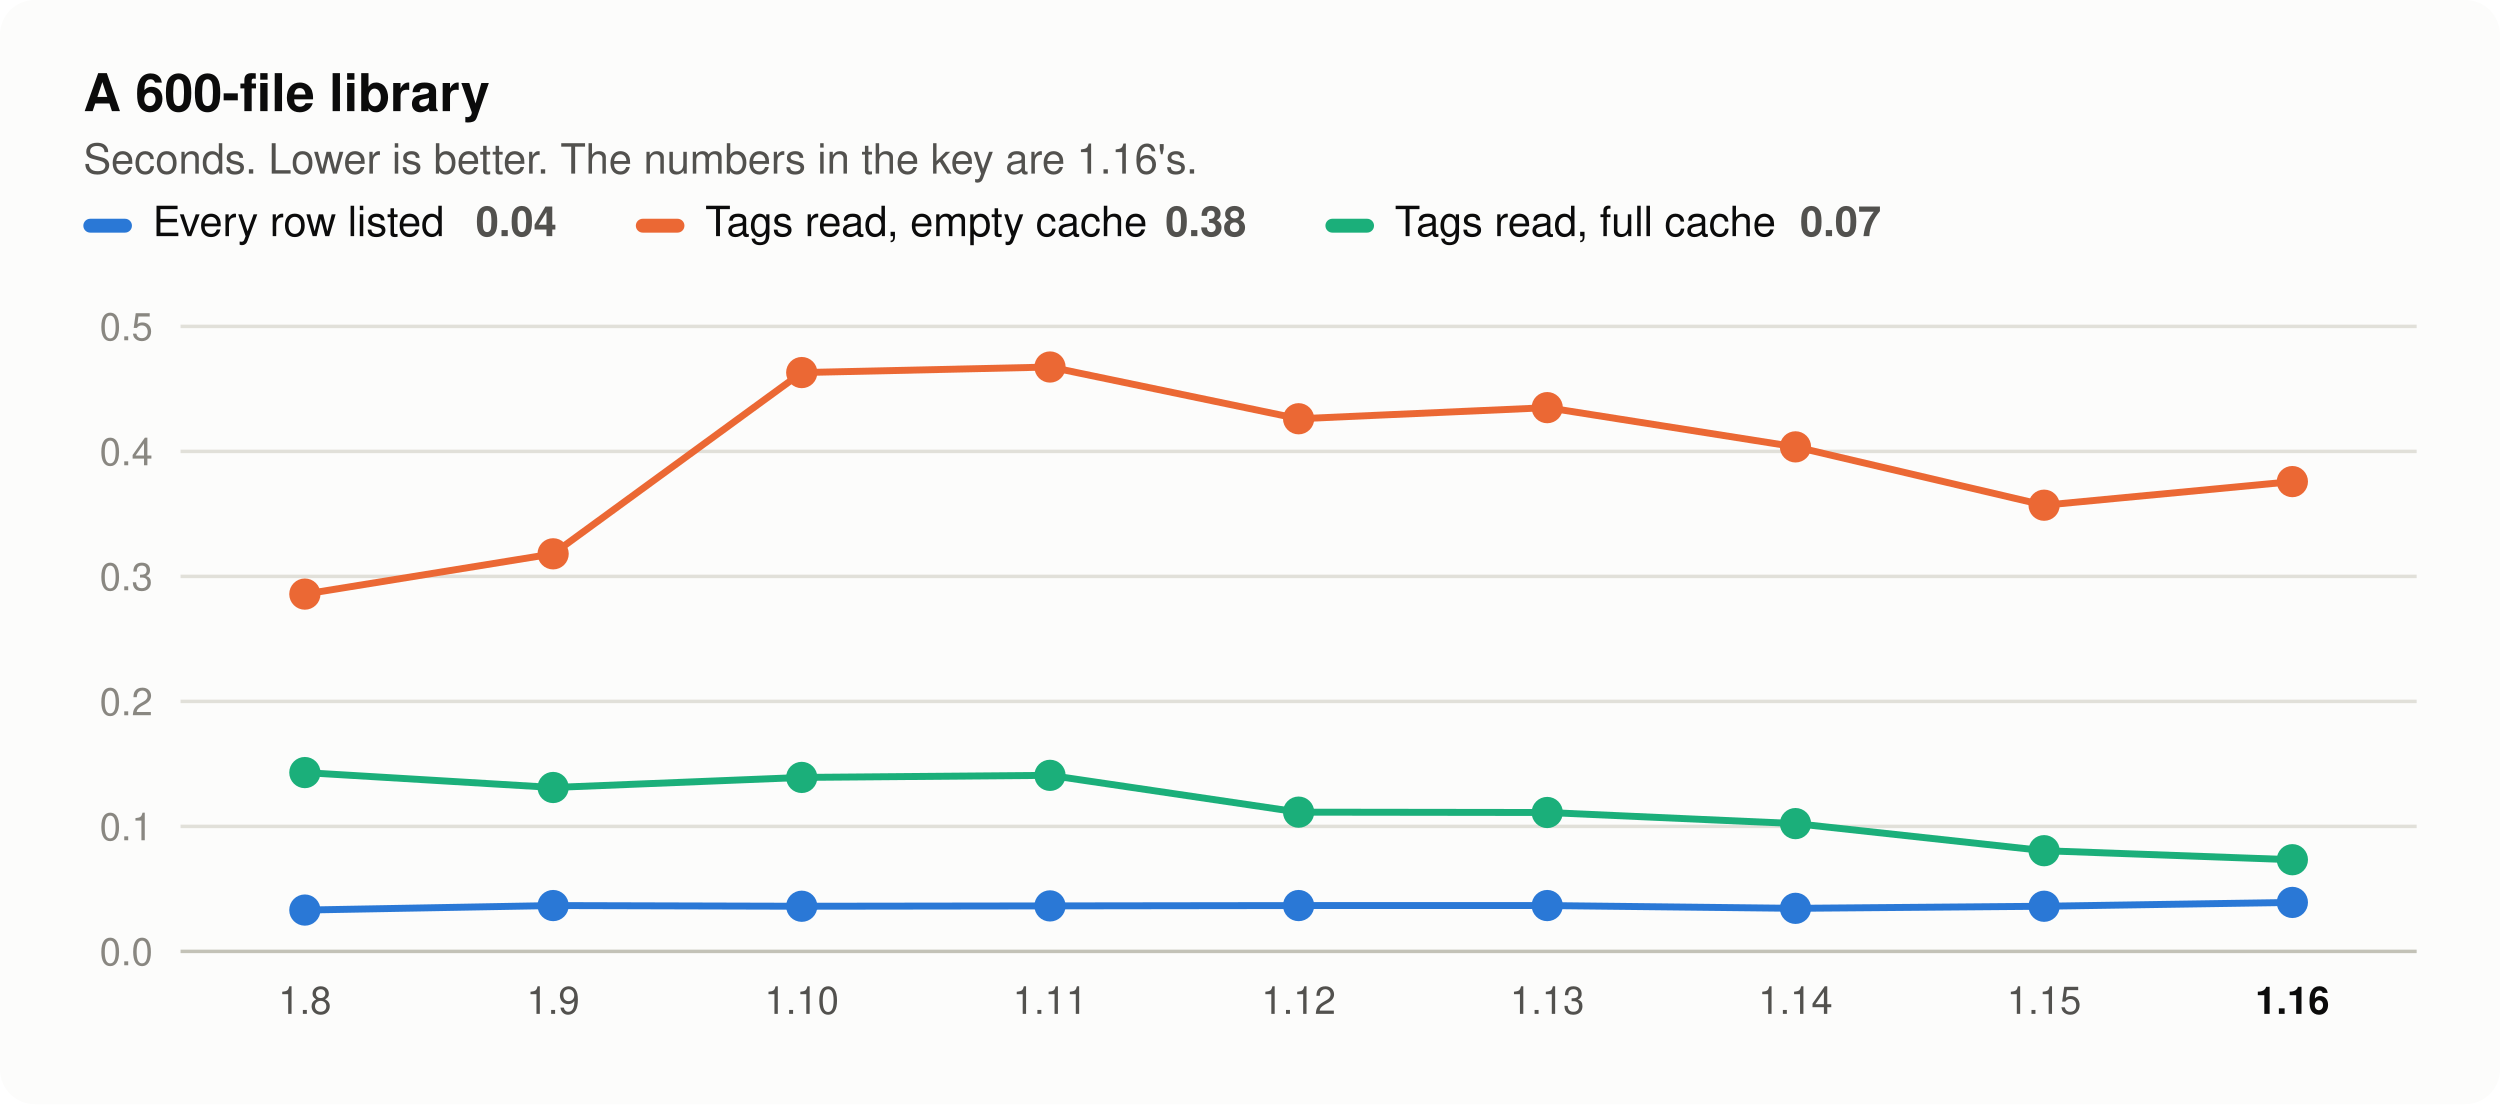
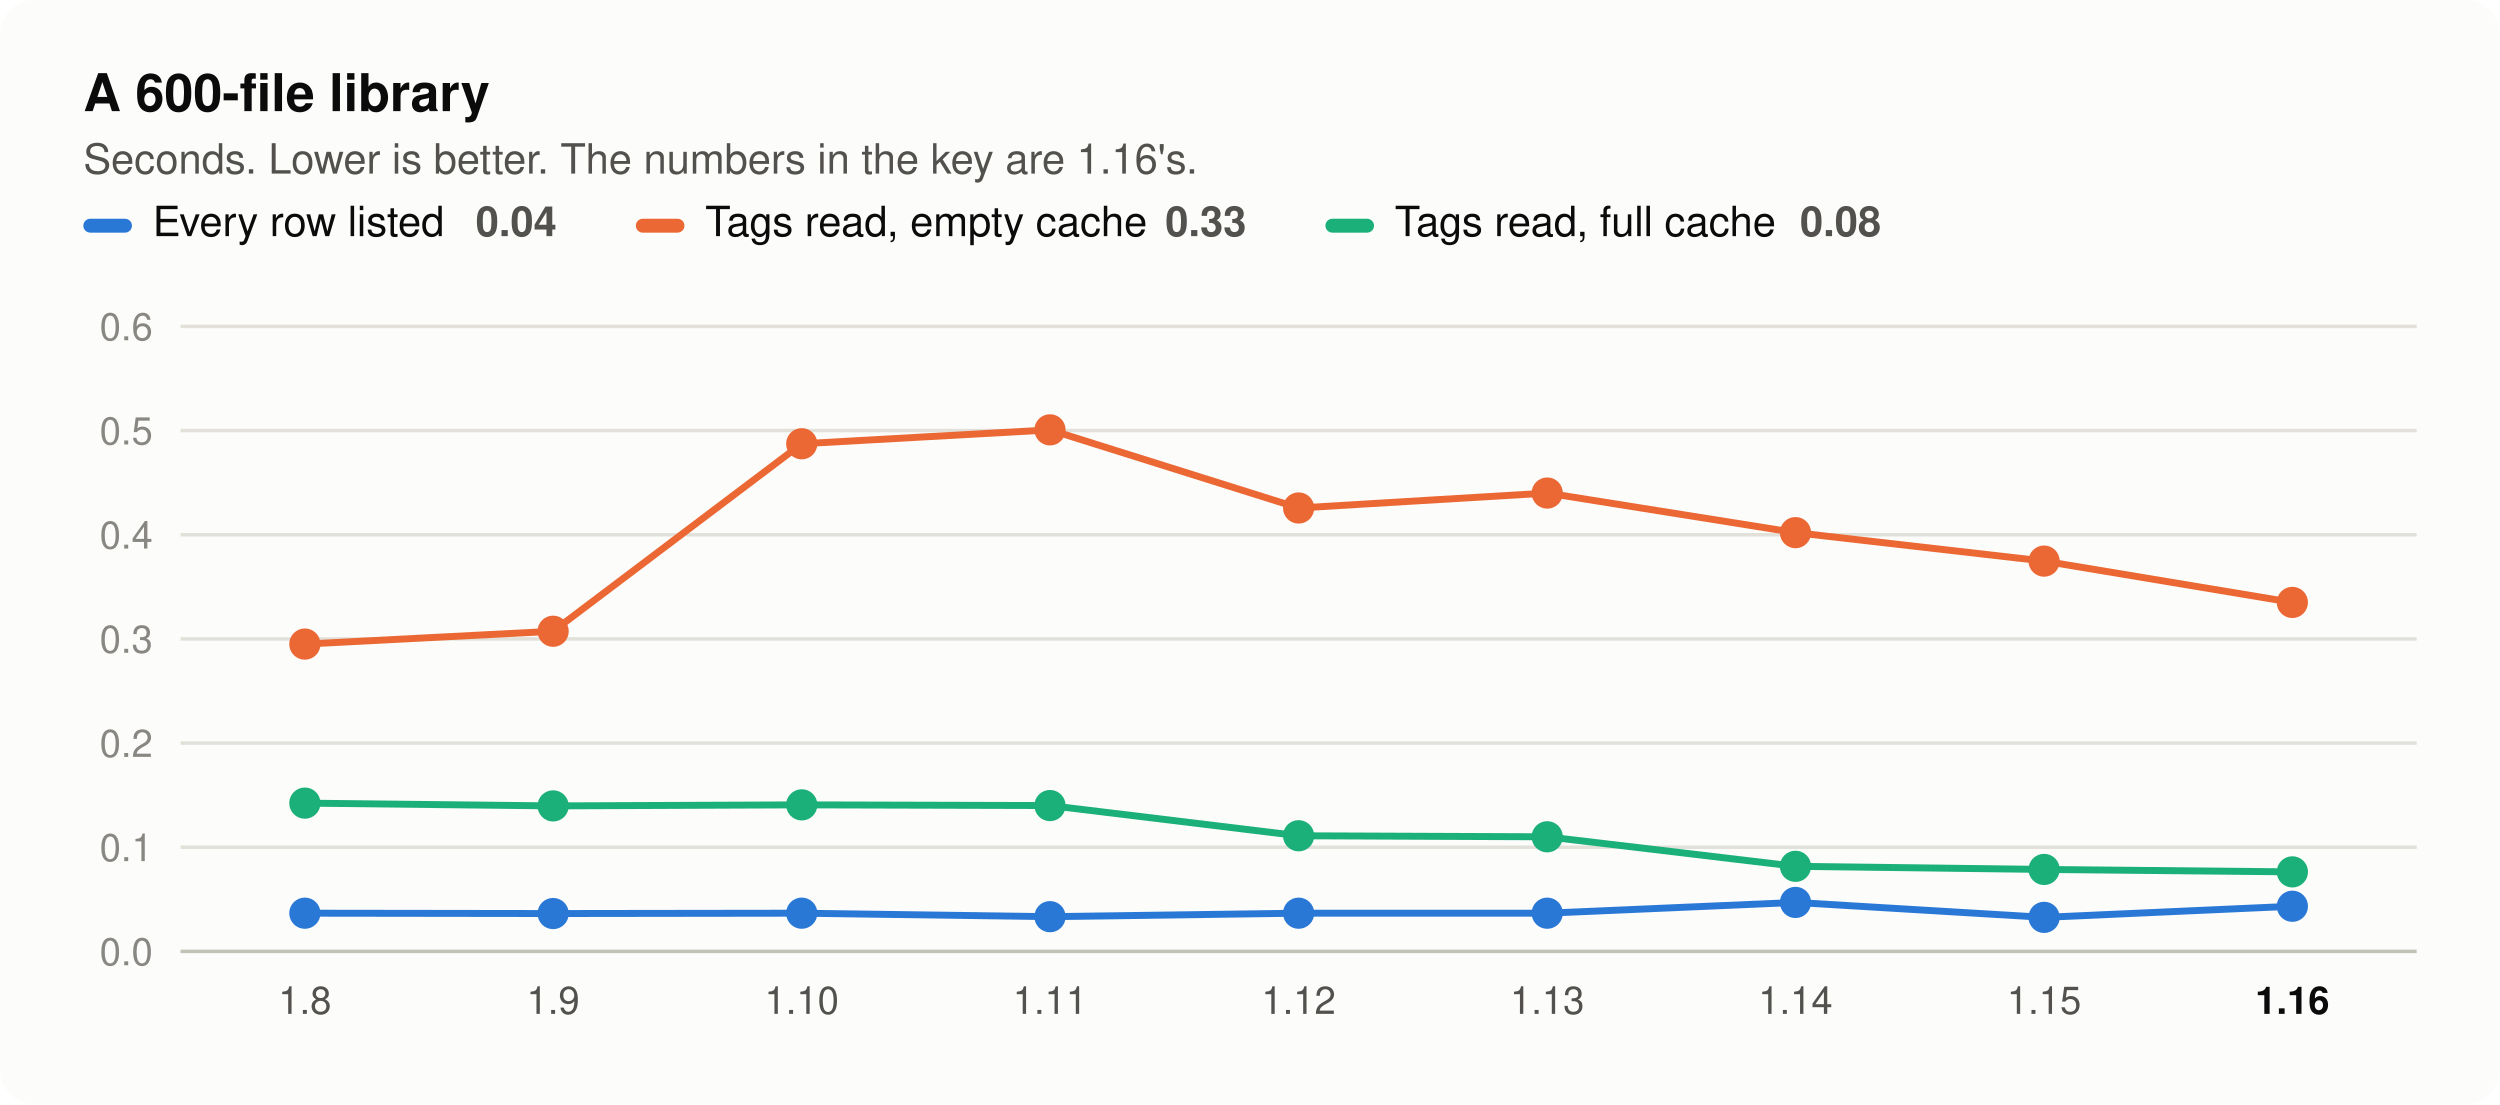
<svg xmlns="http://www.w3.org/2000/svg" viewBox="0 0 720 318" width="720" height="318" font-family="-apple-system,BlinkMacSystemFont,'Segoe UI',Helvetica,Arial,sans-serif" role="img" aria-label="A 600-file library">
  <style>.bg{fill:#fcfcfb}.t{fill:#0b0b0b}.m{fill:#52514e}.q{fill:#898781}.box{fill:#f0efec}.g{stroke:#e1e0d9}.a{stroke:#c3c2b7}.k{stroke:#b9b8b2}.ring{stroke:#fcfcfb}.s0{fill:#2a78d6;stroke:#2a78d6}.s1{fill:#eb6834;stroke:#eb6834}.s2{fill:#1baf7a;stroke:#1baf7a}@media (prefers-color-scheme:dark){.bg{fill:#1a1a19}.t{fill:#f0efec}.m{fill:#c3c2b7}.q{fill:#898781}.box{fill:#262624}.g{stroke:#2c2c2a}.a{stroke:#383835}.k{stroke:#55554f}.ring{stroke:#1a1a19}.s0{fill:#3987e5;stroke:#3987e5}.s1{fill:#d95926;stroke:#d95926}.s2{fill:#199e70;stroke:#199e70}}text{font-variant-numeric:tabular-nums}.ln{fill:none;stroke-linejoin:round;stroke-linecap:round}rect.s0,rect.s1,rect.s2,rect.s3,rect.s4,rect.s5,rect.s6,rect.s7,rect.sg{stroke:none}</style>
  <rect class="bg" width="720" height="318" rx="10" />
  <text class="t" x="24.0" y="32.0" font-size="15" text-anchor="start" font-weight="600">A 600-file library</text>
  <text class="m" x="24.0" y="50.0" font-size="12" text-anchor="start">Seconds. Lower is better. The numbers in the key are 1.16's.</text>
  <rect class="s0" x="24" y="63.0" width="14" height="4" rx="2" />
  <text class="t" x="44.0" y="68.0" font-size="12" text-anchor="start">Every row listed</text>
  <text class="m" x="137.0" y="68.0" font-size="12" text-anchor="start" font-weight="600">0.04</text>
  <rect class="s1" x="183.12" y="63.0" width="14" height="4" rx="2" />
  <text class="t" x="203.1" y="68.0" font-size="12" text-anchor="start">Tags read, empty cache</text>
-   <text class="m" x="335.6" y="68.0" font-size="12" text-anchor="start" font-weight="600">0.38</text>
+   <text class="m" x="335.6" y="68.0" font-size="12" text-anchor="start" font-weight="600">0.33</text>
  <rect class="s2" x="381.72" y="63.0" width="14" height="4" rx="2" />
  <text class="t" x="401.7" y="68.0" font-size="12" text-anchor="start">Tags read, full cache</text>
-   <text class="m" x="518.4" y="68.0" font-size="12" text-anchor="start" font-weight="600">0.07</text>
+   <text class="m" x="518.4" y="68.0" font-size="12" text-anchor="start" font-weight="600">0.08</text>
  <line class="a" x1="52.0" y1="274.0" x2="696.0" y2="274.0" stroke-width="1" />
  <text class="q" x="44.0" y="278.0" font-size="11" text-anchor="end">0.0</text>
-   <line class="g" x1="52.0" y1="238.0" x2="696.0" y2="238.0" stroke-width="1" />
-   <text class="q" x="44.0" y="242.0" font-size="11" text-anchor="end">0.1</text>
-   <line class="g" x1="52.0" y1="202.0" x2="696.0" y2="202.0" stroke-width="1" />
-   <text class="q" x="44.0" y="206.0" font-size="11" text-anchor="end">0.2</text>
-   <line class="g" x1="52.0" y1="166.0" x2="696.0" y2="166.0" stroke-width="1" />
-   <text class="q" x="44.0" y="170.0" font-size="11" text-anchor="end">0.3</text>
-   <line class="g" x1="52.0" y1="130.0" x2="696.0" y2="130.0" stroke-width="1" />
-   <text class="q" x="44.0" y="134.0" font-size="11" text-anchor="end">0.4</text>
+   <line class="g" x1="52.0" y1="244.0" x2="696.0" y2="244.0" stroke-width="1" />
+   <text class="q" x="44.0" y="248.0" font-size="11" text-anchor="end">0.1</text>
+   <line class="g" x1="52.0" y1="214.0" x2="696.0" y2="214.0" stroke-width="1" />
+   <text class="q" x="44.0" y="218.0" font-size="11" text-anchor="end">0.2</text>
+   <line class="g" x1="52.0" y1="184.0" x2="696.0" y2="184.0" stroke-width="1" />
+   <text class="q" x="44.0" y="188.0" font-size="11" text-anchor="end">0.3</text>
+   <line class="g" x1="52.0" y1="154.0" x2="696.0" y2="154.0" stroke-width="1" />
+   <text class="q" x="44.0" y="158.0" font-size="11" text-anchor="end">0.4</text>
+   <line class="g" x1="52.0" y1="124.0" x2="696.0" y2="124.0" stroke-width="1" />
+   <text class="q" x="44.0" y="128.0" font-size="11" text-anchor="end">0.5</text>
  <line class="g" x1="52.0" y1="94.0" x2="696.0" y2="94.0" stroke-width="1" />
-   <text class="q" x="44.0" y="98.0" font-size="11" text-anchor="end">0.5</text>
+   <text class="q" x="44.0" y="98.0" font-size="11" text-anchor="end">0.6</text>
  <text class="m" x="87.8" y="292.0" font-size="11" text-anchor="middle">1.8</text>
  <text class="m" x="159.3" y="292.0" font-size="11" text-anchor="middle">1.9</text>
  <text class="m" x="230.9" y="292.0" font-size="11" text-anchor="middle">1.10</text>
  <text class="m" x="302.4" y="292.0" font-size="11" text-anchor="middle">1.11</text>
  <text class="m" x="374.0" y="292.0" font-size="11" text-anchor="middle">1.12</text>
  <text class="m" x="445.6" y="292.0" font-size="11" text-anchor="middle">1.13</text>
  <text class="m" x="517.1" y="292.0" font-size="11" text-anchor="middle">1.14</text>
  <text class="m" x="588.7" y="292.0" font-size="11" text-anchor="middle">1.15</text>
  <text class="t" x="660.2" y="292.0" font-size="11" text-anchor="middle" font-weight="600">1.16</text>
-   <path class="ln s0" stroke-width="2" d="M87.8,262.1 L159.3,260.8 L230.9,261.0 L302.4,260.9 L374.0,260.8 L445.6,260.8 L517.1,261.6 L588.7,261.0 L660.2,259.9" />
-   <circle class="s0 ring" cx="87.8" cy="262.1" r="3.5" stroke-width="2" />
-   <circle class="s0 ring" cx="159.3" cy="260.8" r="3.5" stroke-width="2" />
-   <circle class="s0 ring" cx="230.9" cy="261.0" r="3.5" stroke-width="2" />
-   <circle class="s0 ring" cx="302.4" cy="260.9" r="3.5" stroke-width="2" />
-   <circle class="s0 ring" cx="374.0" cy="260.8" r="3.5" stroke-width="2" />
-   <circle class="s0 ring" cx="445.6" cy="260.8" r="3.5" stroke-width="2" />
-   <circle class="s0 ring" cx="517.1" cy="261.6" r="3.5" stroke-width="2" />
-   <circle class="s0 ring" cx="588.7" cy="261.0" r="3.5" stroke-width="2" />
-   <circle class="s0 ring" cx="660.2" cy="259.9" r="3.5" stroke-width="2" />
-   <path class="ln s1" stroke-width="2" d="M87.8,171.1 L159.3,159.5 L230.9,107.3 L302.4,105.7 L374.0,120.6 L445.6,117.4 L517.1,128.7 L588.7,145.5 L660.2,138.7" />
-   <circle class="s1 ring" cx="87.8" cy="171.1" r="3.5" stroke-width="2" />
-   <circle class="s1 ring" cx="159.3" cy="159.5" r="3.5" stroke-width="2" />
-   <circle class="s1 ring" cx="230.9" cy="107.3" r="3.5" stroke-width="2" />
-   <circle class="s1 ring" cx="302.4" cy="105.7" r="3.5" stroke-width="2" />
-   <circle class="s1 ring" cx="374.0" cy="120.6" r="3.5" stroke-width="2" />
-   <circle class="s1 ring" cx="445.6" cy="117.4" r="3.5" stroke-width="2" />
-   <circle class="s1 ring" cx="517.1" cy="128.7" r="3.5" stroke-width="2" />
-   <circle class="s1 ring" cx="588.7" cy="145.5" r="3.5" stroke-width="2" />
-   <circle class="s1 ring" cx="660.2" cy="138.7" r="3.5" stroke-width="2" />
-   <path class="ln s2" stroke-width="2" d="M87.8,222.5 L159.3,226.8 L230.9,223.9 L302.4,223.3 L374.0,233.9 L445.6,234.0 L517.1,237.2 L588.7,245.0 L660.2,247.6" />
-   <circle class="s2 ring" cx="87.8" cy="222.5" r="3.5" stroke-width="2" />
-   <circle class="s2 ring" cx="159.3" cy="226.8" r="3.5" stroke-width="2" />
-   <circle class="s2 ring" cx="230.9" cy="223.9" r="3.5" stroke-width="2" />
-   <circle class="s2 ring" cx="302.4" cy="223.3" r="3.5" stroke-width="2" />
-   <circle class="s2 ring" cx="374.0" cy="233.9" r="3.5" stroke-width="2" />
-   <circle class="s2 ring" cx="445.6" cy="234.0" r="3.5" stroke-width="2" />
-   <circle class="s2 ring" cx="517.1" cy="237.2" r="3.5" stroke-width="2" />
-   <circle class="s2 ring" cx="588.7" cy="245.0" r="3.5" stroke-width="2" />
-   <circle class="s2 ring" cx="660.2" cy="247.6" r="3.5" stroke-width="2" />
+   <path class="ln s0" stroke-width="2" d="M87.8,263.0 L159.3,263.1 L230.9,263.0 L302.4,264.0 L374.0,263.0 L445.6,263.0 L517.1,259.9 L588.7,264.2 L660.2,261.0" />
+   <circle class="s0 ring" cx="87.8" cy="263.0" r="3.5" stroke-width="2" />
+   <circle class="s0 ring" cx="159.3" cy="263.1" r="3.5" stroke-width="2" />
+   <circle class="s0 ring" cx="230.9" cy="263.0" r="3.5" stroke-width="2" />
+   <circle class="s0 ring" cx="302.4" cy="264.0" r="3.5" stroke-width="2" />
+   <circle class="s0 ring" cx="374.0" cy="263.0" r="3.5" stroke-width="2" />
+   <circle class="s0 ring" cx="445.6" cy="263.0" r="3.5" stroke-width="2" />
+   <circle class="s0 ring" cx="517.1" cy="259.9" r="3.5" stroke-width="2" />
+   <circle class="s0 ring" cx="588.7" cy="264.2" r="3.5" stroke-width="2" />
+   <circle class="s0 ring" cx="660.2" cy="261.0" r="3.5" stroke-width="2" />
+   <path class="ln s1" stroke-width="2" d="M87.8,185.5 L159.3,181.8 L230.9,127.8 L302.4,123.8 L374.0,146.3 L445.6,142.0 L517.1,153.4 L588.7,161.6 L660.2,173.5" />
+   <circle class="s1 ring" cx="87.8" cy="185.5" r="3.5" stroke-width="2" />
+   <circle class="s1 ring" cx="159.3" cy="181.8" r="3.5" stroke-width="2" />
+   <circle class="s1 ring" cx="230.9" cy="127.8" r="3.5" stroke-width="2" />
+   <circle class="s1 ring" cx="302.4" cy="123.8" r="3.5" stroke-width="2" />
+   <circle class="s1 ring" cx="374.0" cy="146.3" r="3.5" stroke-width="2" />
+   <circle class="s1 ring" cx="445.6" cy="142.0" r="3.5" stroke-width="2" />
+   <circle class="s1 ring" cx="517.1" cy="153.4" r="3.5" stroke-width="2" />
+   <circle class="s1 ring" cx="588.7" cy="161.6" r="3.5" stroke-width="2" />
+   <circle class="s1 ring" cx="660.2" cy="173.5" r="3.5" stroke-width="2" />
+   <path class="ln s2" stroke-width="2" d="M87.8,231.3 L159.3,232.1 L230.9,231.8 L302.4,232.0 L374.0,240.7 L445.6,241.0 L517.1,249.5 L588.7,250.4 L660.2,251.1" />
+   <circle class="s2 ring" cx="87.8" cy="231.3" r="3.5" stroke-width="2" />
+   <circle class="s2 ring" cx="159.3" cy="232.1" r="3.5" stroke-width="2" />
+   <circle class="s2 ring" cx="230.9" cy="231.8" r="3.5" stroke-width="2" />
+   <circle class="s2 ring" cx="302.4" cy="232.0" r="3.5" stroke-width="2" />
+   <circle class="s2 ring" cx="374.0" cy="240.7" r="3.5" stroke-width="2" />
+   <circle class="s2 ring" cx="445.6" cy="241.0" r="3.5" stroke-width="2" />
+   <circle class="s2 ring" cx="517.1" cy="249.5" r="3.5" stroke-width="2" />
+   <circle class="s2 ring" cx="588.7" cy="250.4" r="3.5" stroke-width="2" />
+   <circle class="s2 ring" cx="660.2" cy="251.1" r="3.5" stroke-width="2" />
</svg>
